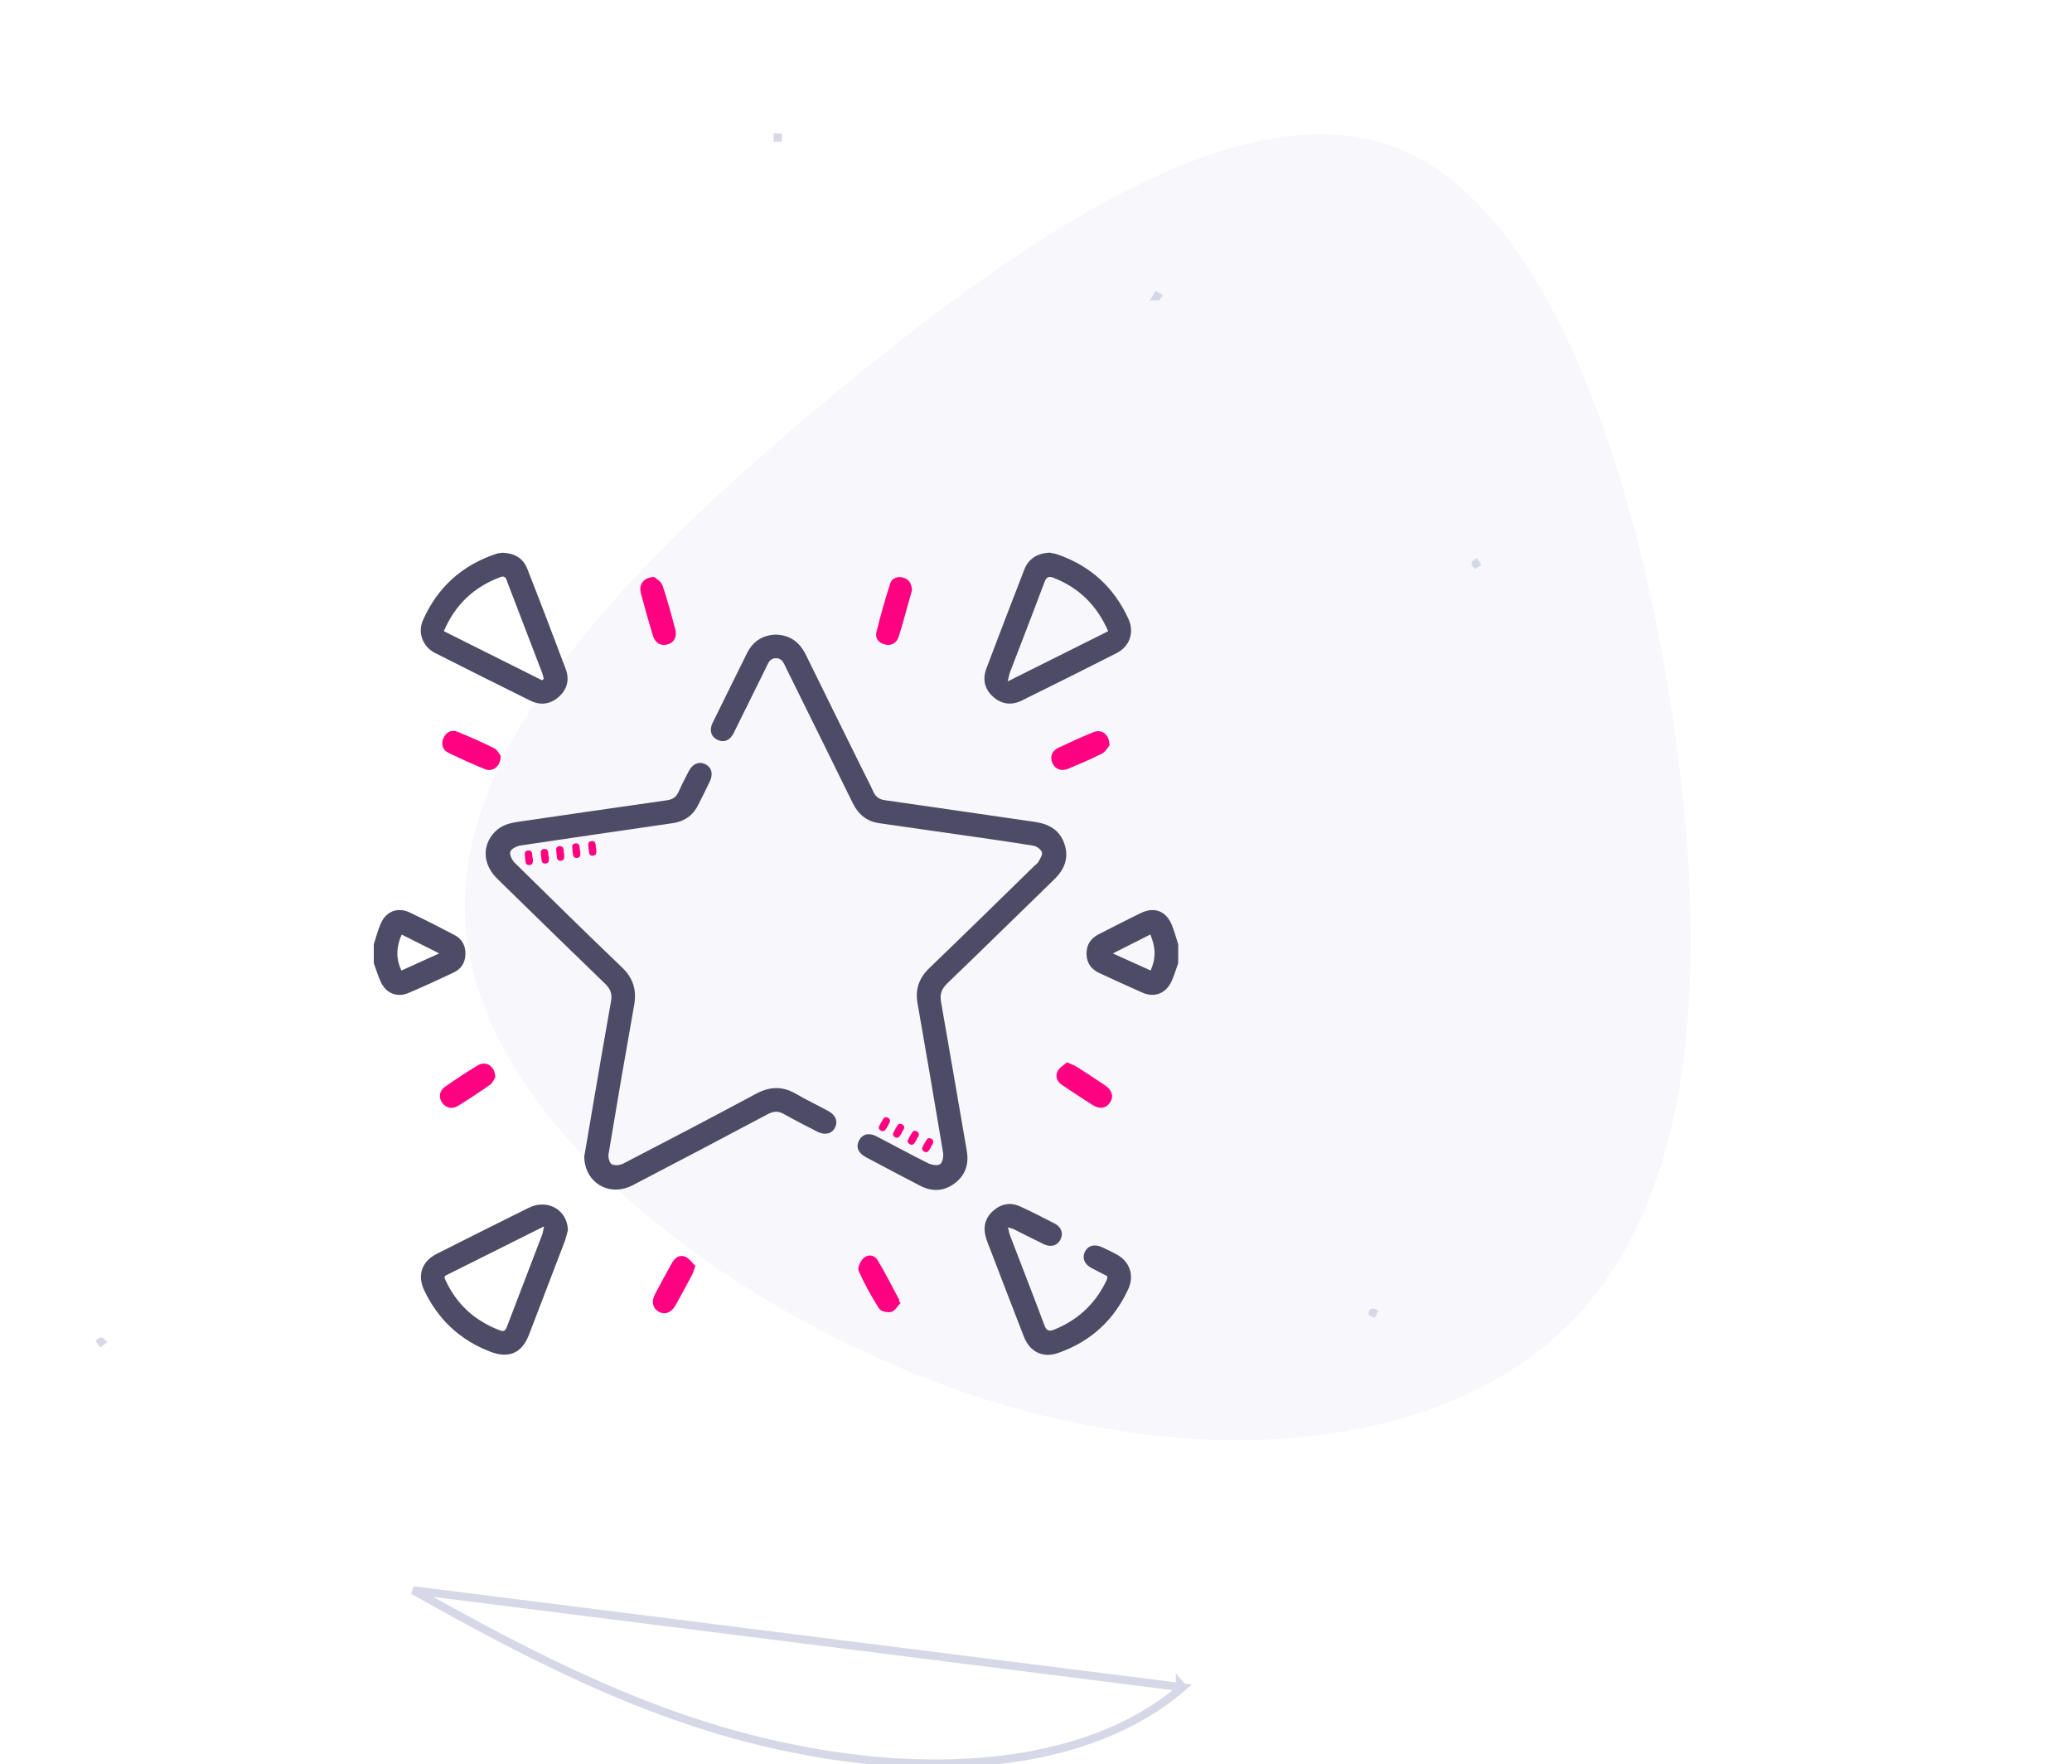
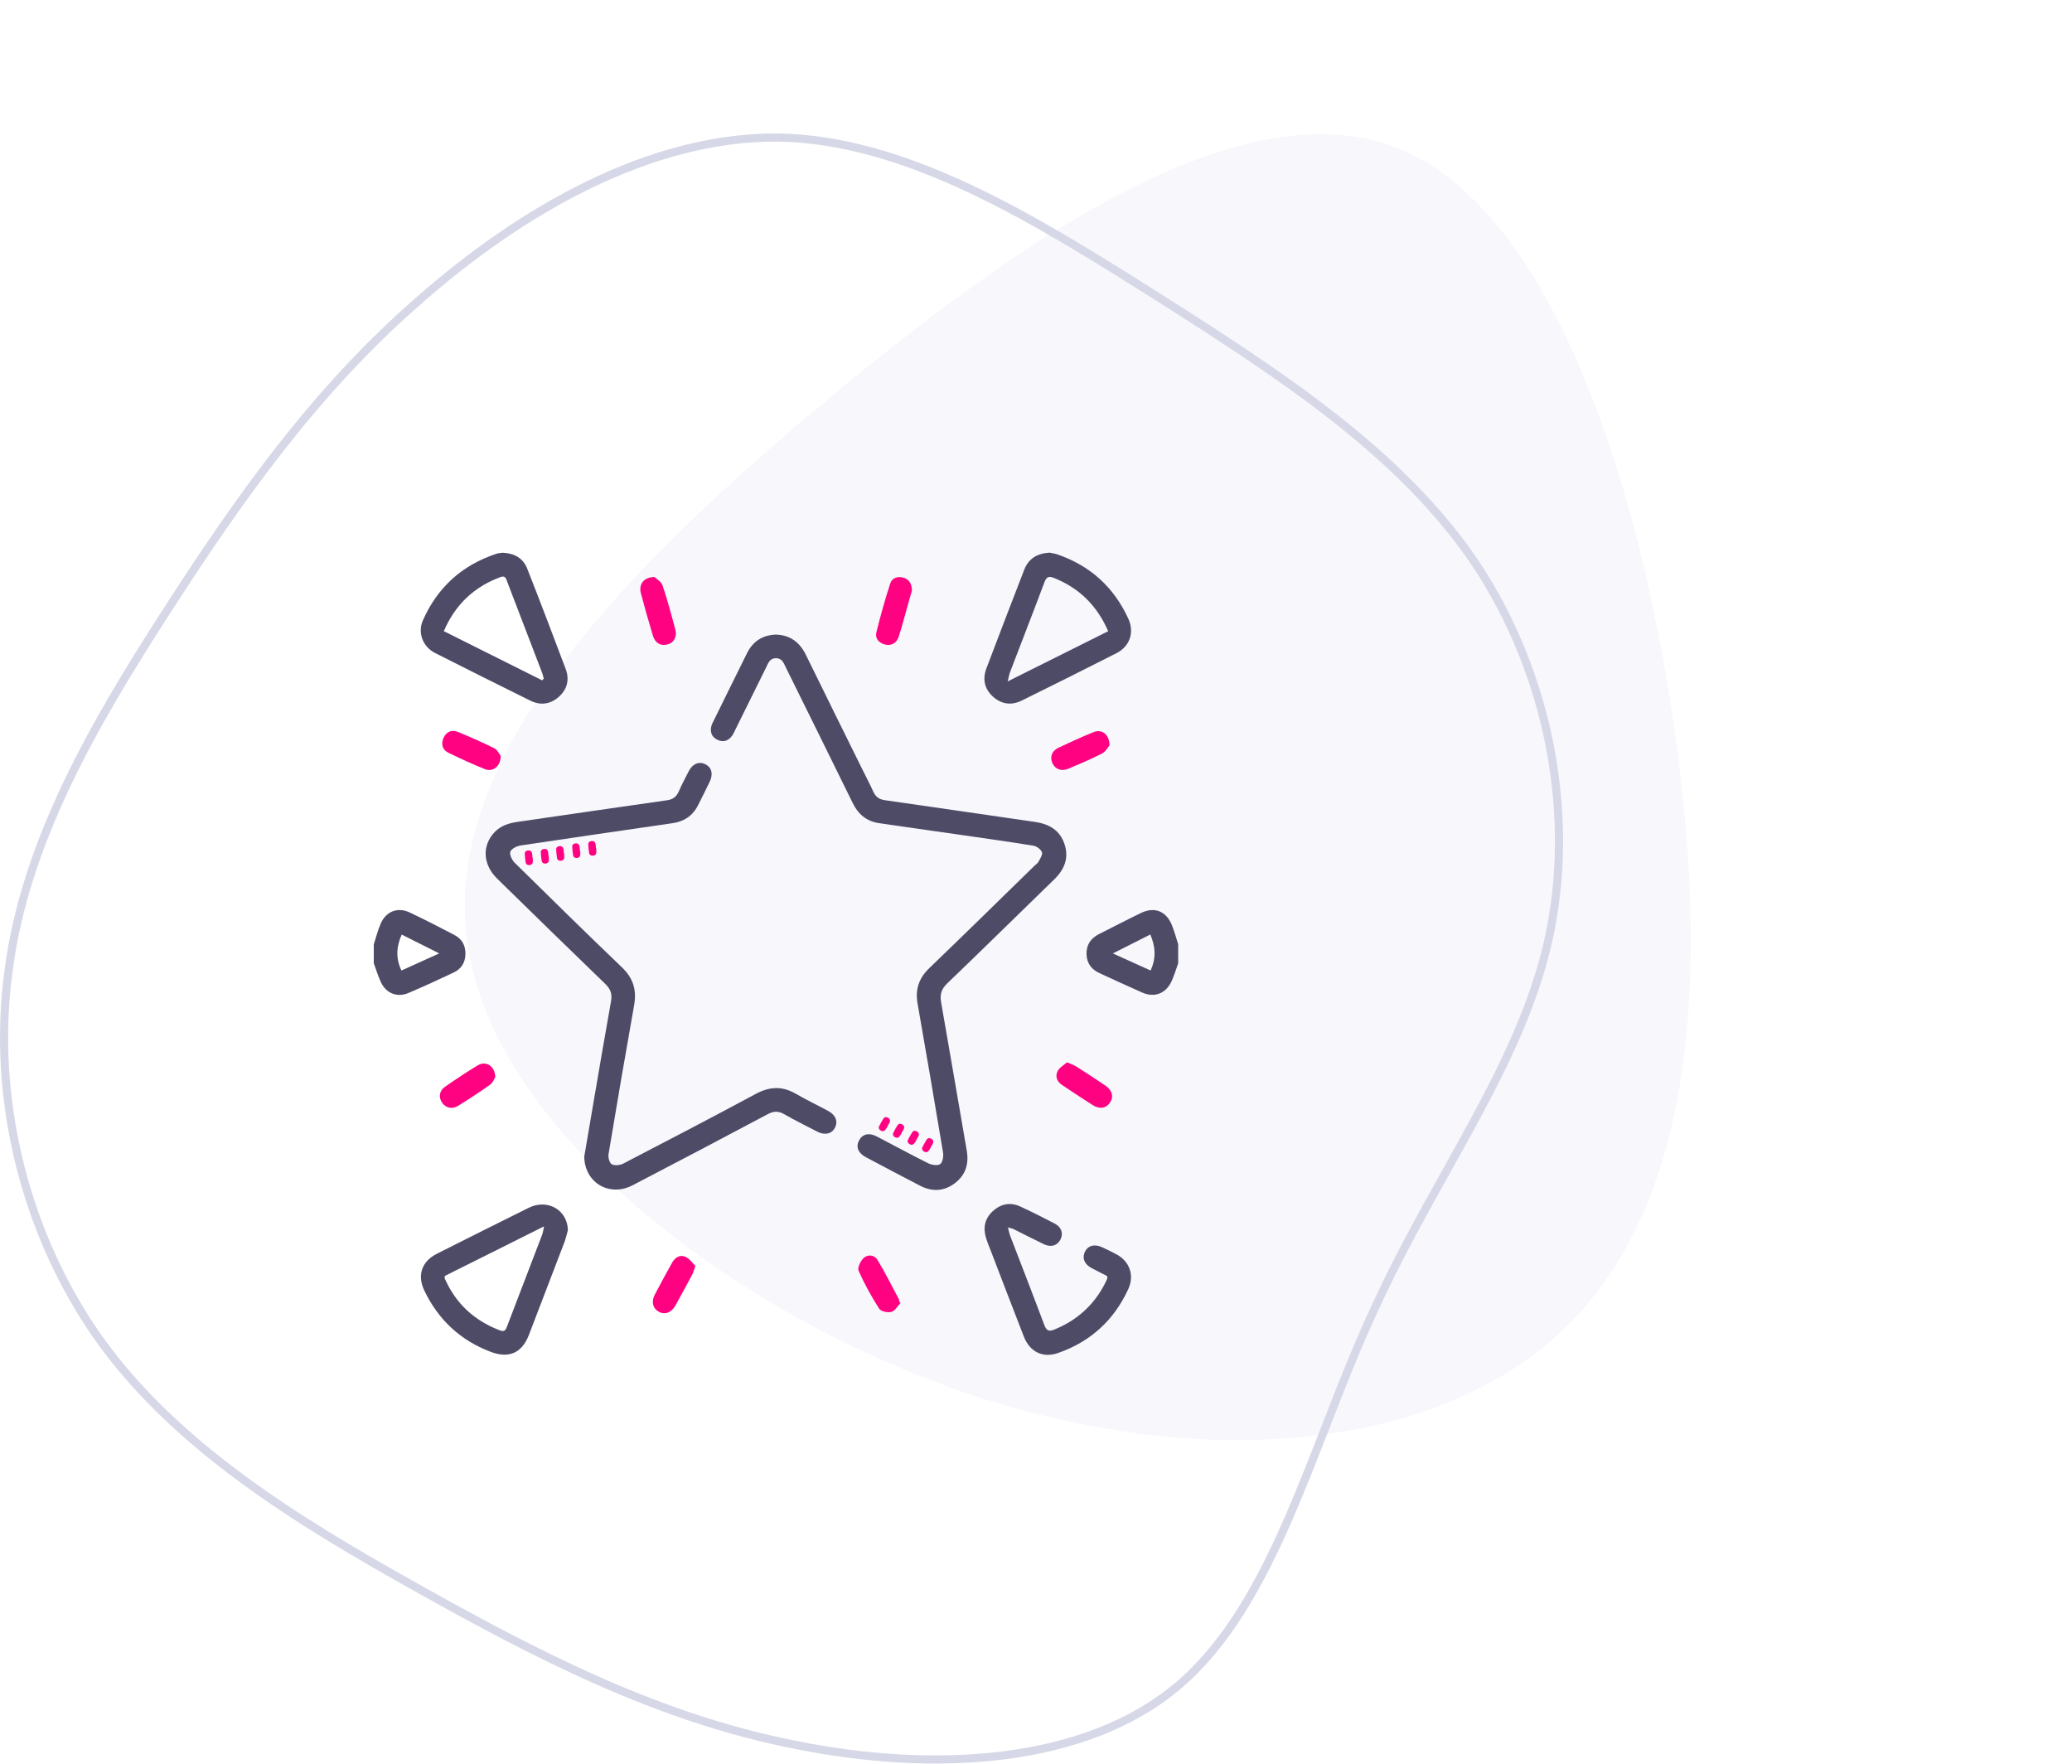
<svg xmlns="http://www.w3.org/2000/svg" width="255" height="217" viewBox="0 0 255 217" fill="none">
  <path d="M206.214 90.774C201.985 60.182 191.229 26.217 172.322 18.356C153.327 10.568 126.269 28.809 101.502 49.459C76.735 70.109 54.17 93.241 57.538 116.105C60.736 138.945 89.786 161.42 118.782 171.362C147.867 181.23 176.729 178.541 192.438 163.563C208.147 148.585 210.443 121.366 206.214 90.774Z" fill="#F7F7FC" />
-   <path d="M145.533 207.615C133.825 217.714 114.771 218.632 97.783 215.189C80.795 211.861 65.759 204.057 50.837 195.68L145.533 207.615ZM145.533 207.615L145.207 207.236C145.207 207.236 145.207 207.236 145.207 207.237L145.533 207.615ZM168.954 161.503C168.953 161.503 168.953 161.504 168.953 161.505L169.408 161.71L168.955 161.501C168.954 161.501 168.954 161.502 168.954 161.503ZM181.618 69.374C181.618 69.375 181.618 69.375 181.619 69.375C181.619 69.376 181.619 69.376 181.62 69.377L182.035 69.098L181.618 69.374ZM142.397 36.469L142.664 36.047L142.396 36.469C142.396 36.469 142.397 36.469 142.397 36.469ZM95.71 16.922C95.711 16.922 95.711 16.922 95.712 16.922C95.712 16.922 95.713 16.922 95.714 16.922L95.717 16.422L95.71 16.922ZM12.446 165.091C12.445 165.09 12.445 165.09 12.445 165.09C12.445 165.09 12.445 165.089 12.444 165.089L12.04 165.383L12.446 165.091Z" stroke="#D6D8E7" />
+   <path d="M97.883 214.699L97.879 214.698C80.977 211.387 66.001 203.62 51.081 195.244L51.08 195.243C36.272 186.979 21.785 177.959 12.444 165.089C3.108 152.11 -1.107 135.14 1.057 119.432L1.057 119.428C3.107 103.599 11.541 89.109 20.495 75.222C29.443 61.343 38.71 48.195 51.395 37.112L51.397 37.11C64.102 25.895 79.94 16.81 95.712 16.922C103.591 17.036 111.437 19.502 119.237 23.158C127.038 26.815 134.759 31.647 142.396 36.469C157.793 46.234 172.504 55.821 181.619 69.376C190.614 82.923 194.027 100.457 190.5 115.924C188.737 123.658 185.236 130.896 181.222 138.29C180.173 140.222 179.089 142.167 177.992 144.133C174.902 149.673 171.714 155.388 168.954 161.503C167.053 165.62 165.348 169.914 163.679 174.188C163.483 174.69 163.287 175.192 163.092 175.693C161.622 179.464 160.165 183.201 158.605 186.787C155.068 194.919 151.03 202.206 145.207 207.237C133.679 217.18 114.825 218.133 97.883 214.699Z" stroke="#D6D8E7" />
  <path d="M46 116.203C46.278 115.352 46.498 114.478 46.848 113.659C47.498 112.143 48.937 111.575 50.427 112.279C52.283 113.156 54.108 114.099 55.928 115.048C56.867 115.538 57.31 116.366 57.282 117.423C57.254 118.446 56.764 119.225 55.854 119.655C53.997 120.534 52.133 121.393 50.241 122.195C48.903 122.762 47.55 122.236 46.913 120.926C46.539 120.161 46.302 119.328 46 118.526C46 117.75 46 116.977 46 116.203ZM49.403 119.421C50.927 118.73 52.409 118.059 54.054 117.314C52.389 116.479 50.937 115.749 49.437 114.997C48.774 116.5 48.689 117.9 49.403 119.421Z" fill="#4E4B66" />
  <path d="M145 118.524C144.742 119.24 144.523 119.978 144.216 120.674C143.523 122.239 142.115 122.806 140.571 122.13C138.807 121.359 137.065 120.545 135.314 119.74C134.321 119.287 133.752 118.524 133.718 117.417C133.685 116.27 134.229 115.458 135.239 114.948C136.956 114.079 138.666 113.189 140.398 112.349C142.076 111.537 143.518 112.096 144.224 113.836C144.536 114.602 144.745 115.412 145 116.201C145 116.977 145 117.75 145 118.524ZM141.571 114.986C140.024 115.767 138.575 116.5 136.959 117.317C138.596 118.057 140.086 118.732 141.602 119.418C142.303 117.879 142.208 116.492 141.571 114.986Z" fill="#4E4B66" />
-   <path d="M95.484 78.086C97.256 78.14 98.424 79.037 99.187 80.591C101.494 85.302 103.822 90.002 106.145 94.704C106.586 95.599 107.058 96.478 107.465 97.388C107.756 98.04 108.169 98.357 108.906 98.463C115.058 99.332 121.201 100.252 127.353 101.131C129.085 101.379 130.426 102.132 131.003 103.851C131.581 105.568 131.006 106.984 129.737 108.214C125.342 112.475 120.982 116.775 116.566 121.014C115.844 121.707 115.656 122.373 115.821 123.319C116.893 129.406 117.919 135.498 118.979 141.587C119.265 143.235 118.824 144.606 117.491 145.607C116.153 146.61 114.692 146.659 113.217 145.89C110.989 144.733 108.767 143.565 106.552 142.381C105.596 141.871 105.307 141.105 105.722 140.327C106.142 139.543 106.944 139.339 107.89 139.832C110.004 140.927 112.093 142.075 114.227 143.132C114.655 143.346 115.385 143.467 115.702 143.245C116.012 143.026 116.138 142.286 116.061 141.819C115.045 135.691 113.99 129.568 112.92 123.45C112.616 121.713 113.111 120.331 114.39 119.104C118.713 114.953 122.985 110.75 127.278 106.566C127.464 106.386 127.701 106.234 127.817 106.017C128.013 105.646 128.343 105.151 128.229 104.859C128.093 104.504 127.582 104.127 127.185 104.063C124.104 103.56 121.011 103.129 117.922 102.683C114.671 102.214 111.42 101.763 108.171 101.284C106.653 101.059 105.622 100.196 104.944 98.814C102.268 93.353 99.566 87.903 96.871 82.45C96.828 82.363 96.789 82.275 96.743 82.19C96.464 81.659 96.309 81.007 95.521 80.991C94.727 80.976 94.543 81.607 94.275 82.149C93.02 84.686 91.764 87.225 90.509 89.762C90.38 90.022 90.269 90.296 90.101 90.528C89.65 91.151 89.037 91.376 88.325 91.046C87.572 90.698 87.348 90.064 87.564 89.277C87.606 89.125 87.683 88.978 87.755 88.836C89.15 86.008 90.537 83.177 91.945 80.354C92.669 78.905 93.858 78.142 95.484 78.086Z" fill="#4E4B66" />
+   <path d="M95.484 78.086C97.256 78.14 98.424 79.037 99.187 80.592C101.494 85.302 103.822 90.002 106.145 94.704C106.586 95.599 107.058 96.478 107.465 97.388C107.756 98.04 108.169 98.358 108.906 98.463C115.058 99.332 121.201 100.252 127.353 101.132C129.085 101.379 130.426 102.132 131.003 103.851C131.581 105.569 131.006 106.984 129.737 108.214C125.342 112.475 120.982 116.776 116.566 121.014C115.844 121.708 115.656 122.373 115.821 123.319C116.893 129.406 117.919 135.498 118.979 141.587C119.265 143.235 118.824 144.606 117.491 145.607C116.153 146.61 114.692 146.659 113.217 145.89C110.989 144.733 108.767 143.565 106.552 142.382C105.596 141.871 105.307 141.105 105.722 140.327C106.142 139.543 106.944 139.339 107.89 139.832C110.004 140.927 112.093 142.075 114.227 143.132C114.655 143.346 115.385 143.467 115.702 143.245C116.012 143.026 116.138 142.286 116.061 141.82C115.045 135.691 113.99 129.568 112.92 123.45C112.616 121.713 113.111 120.331 114.39 119.104C118.713 114.953 122.985 110.751 127.278 106.566C127.464 106.386 127.701 106.234 127.817 106.017C128.013 105.646 128.343 105.151 128.229 104.86C128.093 104.504 127.582 104.127 127.185 104.063C124.104 103.56 121.011 103.13 117.922 102.684C114.671 102.214 111.42 101.763 108.171 101.284C106.653 101.059 105.622 100.196 104.944 98.814C102.268 93.353 99.566 87.903 96.871 82.451C96.828 82.363 96.789 82.275 96.743 82.19C96.464 81.659 96.309 81.007 95.521 80.991C94.727 80.976 94.543 81.607 94.275 82.149C93.02 84.686 91.764 87.225 90.509 89.762C90.38 90.022 90.269 90.296 90.101 90.528C89.65 91.152 89.037 91.376 88.325 91.046C87.572 90.698 87.348 90.064 87.564 89.277C87.606 89.125 87.683 88.978 87.755 88.837C89.15 86.008 90.537 83.177 91.945 80.354C92.669 78.906 93.858 78.142 95.484 78.086Z" fill="#4E4B66" />
  <path d="M71.892 142.394C72.24 140.353 72.604 138.197 72.975 136.039C73.71 131.757 74.432 127.475 75.2 123.198C75.36 122.308 75.138 121.692 74.486 121.063C70.033 116.768 65.612 112.444 61.19 108.118C59.424 106.391 59.301 104.086 60.837 102.428C61.631 101.572 62.657 101.278 63.766 101.119C69.881 100.239 75.994 99.332 82.112 98.468C82.847 98.365 83.257 98.022 83.543 97.373C83.919 96.519 84.35 95.689 84.78 94.864C85.257 93.957 86.077 93.65 86.848 94.057C87.585 94.446 87.791 95.233 87.358 96.151C86.892 97.138 86.397 98.115 85.904 99.09C85.26 100.368 84.198 101.083 82.803 101.286C76.561 102.201 70.317 103.091 64.08 104.032C63.609 104.104 62.943 104.424 62.809 104.79C62.681 105.143 63.005 105.826 63.338 106.154C67.718 110.475 72.111 114.785 76.553 119.042C77.925 120.354 78.374 121.818 78.046 123.659C76.958 129.774 75.911 135.895 74.891 142.021C74.823 142.42 75.007 143.101 75.29 143.258C75.646 143.454 76.301 143.387 76.695 143.181C82.15 140.353 87.601 137.514 93.012 134.603C94.709 133.691 96.268 133.613 97.939 134.583C99.246 135.343 100.615 135.99 101.943 136.712C102.866 137.215 103.157 138.024 102.742 138.79C102.337 139.535 101.502 139.721 100.566 139.239C99.192 138.532 97.81 137.841 96.469 137.076C95.768 136.676 95.188 136.723 94.492 137.094C88.949 140.033 83.401 142.962 77.835 145.854C75.298 147.174 72.529 145.88 71.987 143.183C71.946 142.967 71.933 142.742 71.892 142.394Z" fill="#4E4B66" />
  <path d="M65.483 104.987C65.422 104.735 65.252 104.616 64.976 104.645C64.701 104.69 64.56 104.843 64.588 105.114C64.604 105.439 64.638 105.762 64.689 106.083C64.714 106.321 64.885 106.458 65.129 106.449C65.39 106.439 65.567 106.301 65.575 106.042C65.592 105.869 65.573 105.682 65.553 105.495C65.536 105.497 65.536 105.497 65.519 105.498C65.518 105.327 65.516 105.138 65.483 104.987Z" fill="#FF0282" />
  <path d="M67.454 104.8C67.392 104.549 67.223 104.429 66.947 104.458C66.672 104.504 66.531 104.656 66.559 104.928C66.575 105.253 66.609 105.576 66.66 105.897C66.685 106.134 66.856 106.271 67.1 106.263C67.361 106.253 67.538 106.114 67.546 105.856C67.563 105.682 67.544 105.495 67.524 105.308C67.507 105.31 67.507 105.31 67.49 105.312C67.489 105.14 67.487 104.951 67.454 104.8Z" fill="#FF0282" />
  <path d="M69.345 104.456C69.284 104.205 69.114 104.085 68.838 104.114C68.563 104.16 68.422 104.312 68.45 104.584C68.466 104.908 68.5 105.231 68.551 105.552C68.576 105.79 68.747 105.927 68.991 105.919C69.252 105.909 69.429 105.77 69.437 105.511C69.454 105.338 69.435 105.151 69.415 104.964C69.398 104.966 69.398 104.966 69.381 104.968C69.38 104.796 69.378 104.607 69.345 104.456Z" fill="#FF0282" />
  <path d="M71.321 104.114C71.26 103.863 71.09 103.743 70.814 103.772C70.539 103.817 70.398 103.97 70.426 104.241C70.443 104.566 70.476 104.889 70.527 105.21C70.552 105.448 70.724 105.585 70.967 105.576C71.228 105.566 71.406 105.428 71.414 105.169C71.43 104.996 71.411 104.809 71.391 104.622C71.374 104.624 71.374 104.624 71.357 104.625C71.356 104.454 71.354 104.265 71.321 104.114Z" fill="#FF0282" />
  <path d="M73.294 103.832C73.233 103.581 73.063 103.461 72.787 103.49C72.512 103.535 72.371 103.688 72.399 103.959C72.415 104.284 72.449 104.607 72.5 104.928C72.525 105.166 72.696 105.303 72.94 105.294C73.201 105.284 73.378 105.146 73.386 104.887C73.403 104.714 73.384 104.527 73.364 104.34C73.347 104.342 73.347 104.342 73.33 104.343C73.329 104.172 73.327 103.983 73.294 103.832Z" fill="#FF0282" />
  <path d="M109.494 138.103C109.589 137.863 109.52 137.667 109.278 137.531C109.027 137.41 108.824 137.452 108.69 137.69C108.516 137.965 108.357 138.248 108.213 138.539C108.096 138.748 108.157 138.959 108.361 139.093C108.579 139.235 108.804 139.224 108.96 139.018C109.074 138.886 109.166 138.722 109.258 138.558C109.243 138.55 109.243 138.55 109.228 138.541C109.327 138.401 109.434 138.246 109.494 138.103Z" fill="#FF0282" />
  <path d="M111.237 138.914C111.332 138.674 111.263 138.478 111.02 138.342C110.77 138.221 110.567 138.263 110.433 138.502C110.259 138.776 110.1 139.059 109.956 139.351C109.839 139.559 109.9 139.77 110.103 139.904C110.322 140.046 110.547 140.036 110.703 139.829C110.817 139.697 110.909 139.533 111.001 139.37C110.986 139.361 110.986 139.361 110.971 139.353C111.069 139.212 111.177 139.057 111.237 138.914Z" fill="#FF0282" />
  <path d="M113.048 139.776C113.143 139.536 113.074 139.34 112.831 139.204C112.581 139.083 112.377 139.125 112.244 139.364C112.069 139.638 111.91 139.921 111.767 140.213C111.649 140.421 111.71 140.632 111.914 140.766C112.133 140.908 112.358 140.898 112.514 140.691C112.628 140.559 112.72 140.396 112.812 140.232C112.797 140.223 112.797 140.223 112.782 140.215C112.88 140.074 112.988 139.919 113.048 139.776Z" fill="#FF0282" />
  <path d="M114.821 140.686C114.916 140.445 114.847 140.249 114.605 140.113C114.354 139.992 114.151 140.035 114.017 140.273C113.843 140.547 113.684 140.83 113.54 141.122C113.423 141.33 113.484 141.541 113.687 141.675C113.906 141.818 114.131 141.807 114.287 141.601C114.401 141.469 114.493 141.305 114.585 141.141C114.57 141.132 114.57 141.132 114.555 141.124C114.654 140.983 114.761 140.828 114.821 140.686Z" fill="#FF0282" />
  <path d="M129.165 68C129.428 68.059 129.815 68.108 130.173 68.232C134.185 69.624 137.08 72.257 138.854 76.108C139.632 77.799 139.068 79.524 137.397 80.375C133.53 82.347 129.642 84.278 125.749 86.202C124.463 86.838 123.223 86.658 122.171 85.689C121.142 84.74 120.907 83.533 121.397 82.242C122.934 78.184 124.491 74.131 126.059 70.086C126.584 68.745 127.626 68.098 129.165 68ZM136.384 77.668C134.999 74.487 132.813 72.365 129.74 71.127C129.083 70.862 128.796 70.957 128.536 71.648C127.152 75.345 125.716 79.022 124.305 82.706C124.2 82.979 124.158 83.278 124.017 83.845C128.281 81.716 132.285 79.715 136.384 77.668Z" fill="#4E4B66" />
  <path d="M61.861 68.013C63.312 68.07 64.379 68.683 64.887 69.972C66.499 74.072 68.066 78.186 69.618 82.311C70.105 83.611 69.819 84.815 68.775 85.74C67.739 86.66 66.522 86.833 65.271 86.215C61.353 84.276 57.437 82.327 53.538 80.347C52.017 79.573 51.375 77.843 52.053 76.314C53.843 72.267 56.867 69.544 61.069 68.147C61.34 68.054 61.639 68.046 61.861 68.013ZM66.718 83.711C66.785 83.647 66.852 83.58 66.919 83.515C66.857 83.281 66.813 83.036 66.728 82.811C65.302 79.086 63.874 75.363 62.443 71.638C62.296 71.256 62.219 70.777 61.603 71.004C58.357 72.205 56.037 74.368 54.621 77.663C58.692 79.697 62.704 81.703 66.718 83.711Z" fill="#4E4B66" />
  <path d="M69.891 151.361C69.755 151.851 69.652 152.356 69.471 152.831C68.02 156.646 66.558 160.459 65.088 164.27C64.23 166.495 62.621 167.188 60.383 166.34C56.653 164.922 53.946 162.395 52.224 158.809C51.319 156.925 51.899 155.213 53.76 154.274C57.522 152.379 61.286 150.49 65.06 148.621C67.391 147.466 69.83 148.878 69.891 151.361ZM54.755 156.997C54.737 157.175 54.706 157.247 54.727 157.298C56.088 160.405 58.383 162.517 61.551 163.71C62.144 163.935 62.268 163.563 62.425 163.151C63.859 159.405 65.297 155.661 66.728 151.913C66.821 151.67 66.844 151.402 66.955 150.9C62.711 153.019 58.708 155.022 54.755 156.997Z" fill="#4E4B66" />
  <path d="M124.048 151.028C124.158 151.454 124.205 151.753 124.31 152.031C125.713 155.695 127.144 159.351 128.518 163.027C128.789 163.749 129.077 163.875 129.781 163.589C132.586 162.442 134.675 160.542 136.038 157.837C136.126 157.665 136.203 157.487 136.27 157.309C136.291 157.255 136.265 157.185 136.255 157.015C135.652 156.706 134.992 156.383 134.347 156.038C133.453 155.558 133.153 154.829 133.509 154.055C133.873 153.264 134.695 153.032 135.644 153.473C136.258 153.756 136.866 154.05 137.459 154.375C139.032 155.236 139.619 156.948 138.869 158.59C137.103 162.45 134.21 165.095 130.199 166.489C128.356 167.131 126.747 166.361 126.009 164.476C124.651 161.001 123.323 157.515 121.985 154.032C121.766 153.462 121.524 152.898 121.346 152.315C120.964 151.067 121.201 149.938 122.171 149.043C123.158 148.133 124.326 147.886 125.566 148.458C126.997 149.118 128.407 149.827 129.802 150.557C130.635 150.992 130.882 151.758 130.524 152.493C130.147 153.264 129.356 153.522 128.472 153.099C127.224 152.503 125.997 151.861 124.757 151.248C124.594 151.165 124.406 151.137 124.048 151.028Z" fill="#4E4B66" />
  <path d="M80.534 70.998C80.758 71.22 81.367 71.545 81.532 72.025C82.14 73.811 82.63 75.639 83.11 77.467C83.349 78.38 82.932 79.081 82.158 79.295C81.315 79.527 80.624 79.138 80.341 78.184C79.828 76.467 79.333 74.742 78.876 73.007C78.585 71.916 79.199 71.024 80.534 70.998Z" fill="#FF0282" />
  <path d="M112.235 72.641C112.052 73.29 111.838 74.061 111.618 74.829C111.286 76 110.982 77.181 110.605 78.336C110.335 79.166 109.654 79.514 108.873 79.297C108.11 79.086 107.676 78.516 107.86 77.784C108.36 75.768 108.922 73.762 109.564 71.785C109.778 71.127 110.445 70.877 111.165 71.078C111.876 71.279 112.196 71.79 112.235 72.641Z" fill="#FF0282" />
  <path d="M61.618 93.003C61.644 94.292 60.649 95.037 59.674 94.642C58.153 94.029 56.66 93.343 55.186 92.626C54.431 92.26 54.258 91.533 54.58 90.809C54.902 90.084 55.547 89.728 56.331 90.053C57.844 90.68 59.355 91.332 60.819 92.067C61.219 92.268 61.453 92.799 61.618 93.003Z" fill="#FF0282" />
  <path d="M136.546 91.724C136.353 91.941 136.069 92.49 135.621 92.719C134.278 93.41 132.88 93.995 131.488 94.583C130.627 94.947 129.879 94.666 129.529 93.921C129.173 93.165 129.433 92.397 130.276 92C131.699 91.327 133.135 90.672 134.595 90.082C135.59 89.68 136.544 90.36 136.546 91.724Z" fill="#FF0282" />
  <path d="M110.835 160.328C110.461 160.715 110.144 161.308 109.7 161.426C109.249 161.547 108.409 161.367 108.195 161.027C107.246 159.542 106.387 157.982 105.668 156.373C105.503 156.004 105.885 155.197 106.251 154.829C106.756 154.323 107.599 154.396 107.963 154.986C108.935 156.569 109.757 158.242 110.634 159.882C110.675 159.962 110.662 160.07 110.675 160.165C110.726 160.222 110.781 160.274 110.835 160.328Z" fill="#FF0282" />
  <path d="M85.582 155.775C85.394 156.293 85.327 156.577 85.195 156.827C84.515 158.105 83.834 159.382 83.123 160.642C82.609 161.55 81.784 161.823 81.032 161.382C80.323 160.967 80.134 160.155 80.599 159.271C81.284 157.961 81.993 156.662 82.715 155.37C83.084 154.713 83.692 154.326 84.404 154.669C84.883 154.898 85.224 155.424 85.582 155.775Z" fill="#FF0282" />
  <path d="M131.318 130.715C131.839 130.947 132.176 131.051 132.465 131.234C133.659 131.994 134.845 132.768 136.018 133.562C136.892 134.152 137.093 134.972 136.588 135.699C136.103 136.395 135.309 136.511 134.461 135.967C133.187 135.152 131.924 134.325 130.671 133.479C130.06 133.067 129.841 132.409 130.168 131.788C130.4 131.342 130.936 131.056 131.318 130.715Z" fill="#FF0282" />
  <path d="M60.958 132.543C60.837 132.726 60.662 133.219 60.314 133.469C59.032 134.384 57.707 135.243 56.372 136.075C55.645 136.529 54.858 136.333 54.41 135.689C53.959 135.036 54.057 134.217 54.758 133.729C56.078 132.812 57.416 131.917 58.793 131.089C59.783 130.491 60.917 131.146 60.958 132.543Z" fill="#FF0282" />
</svg>
